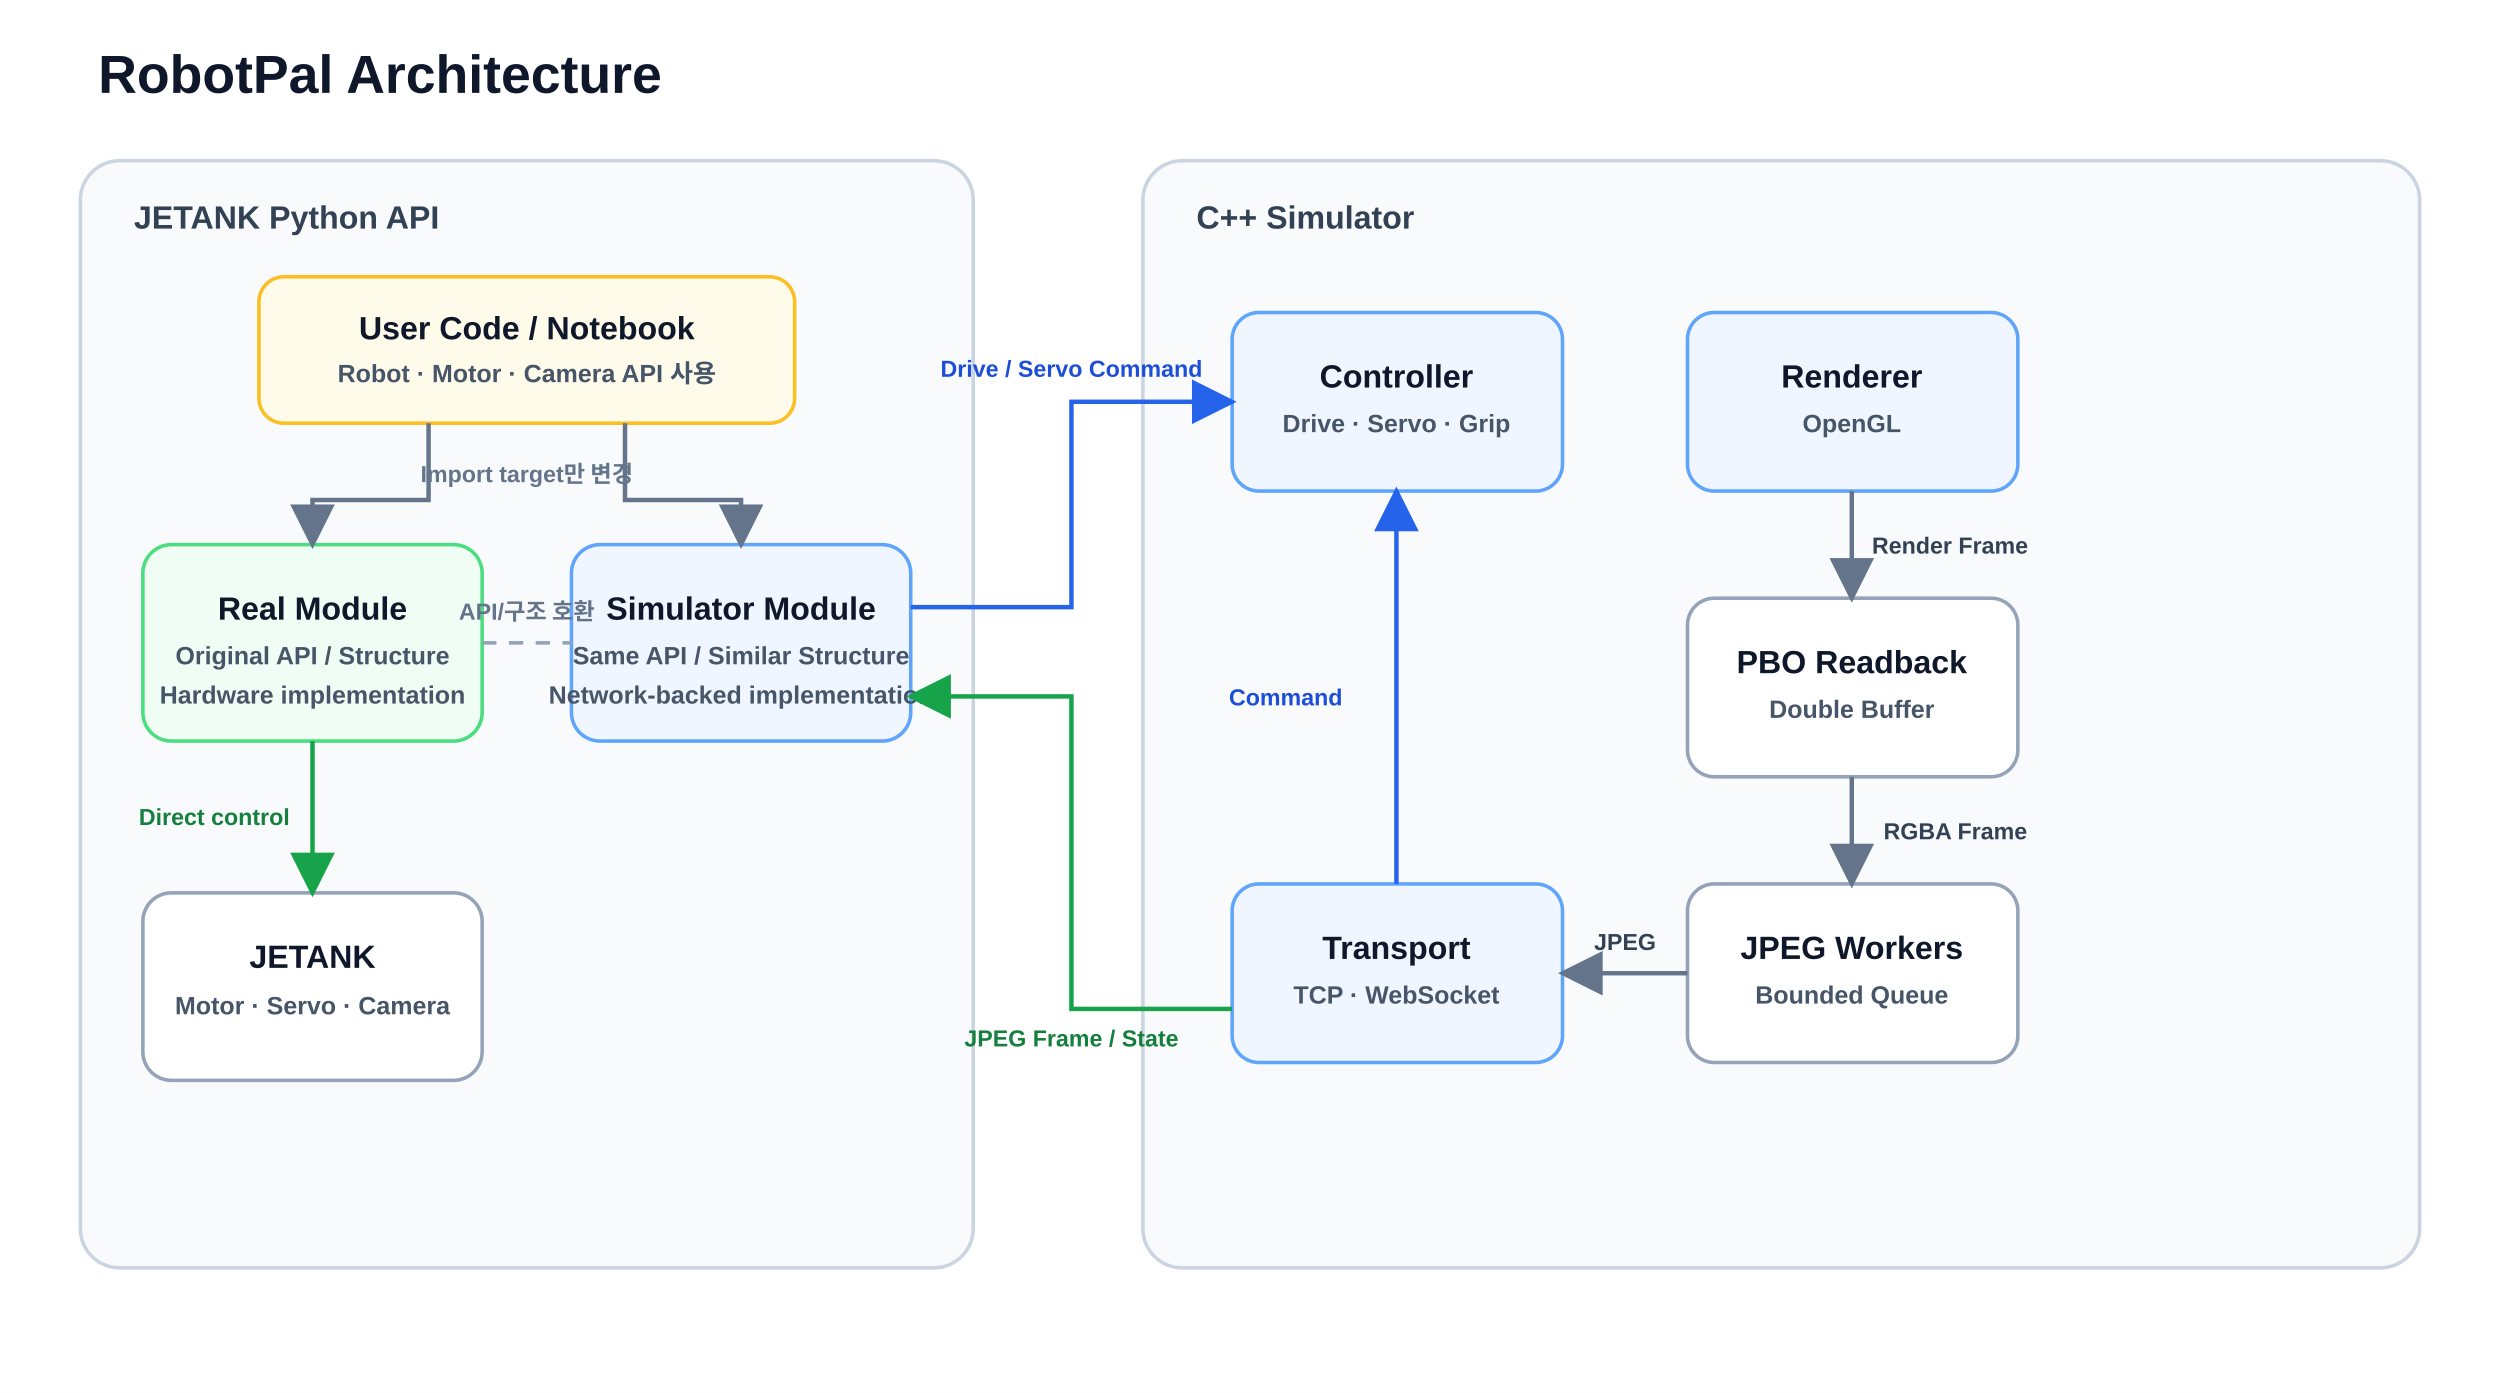
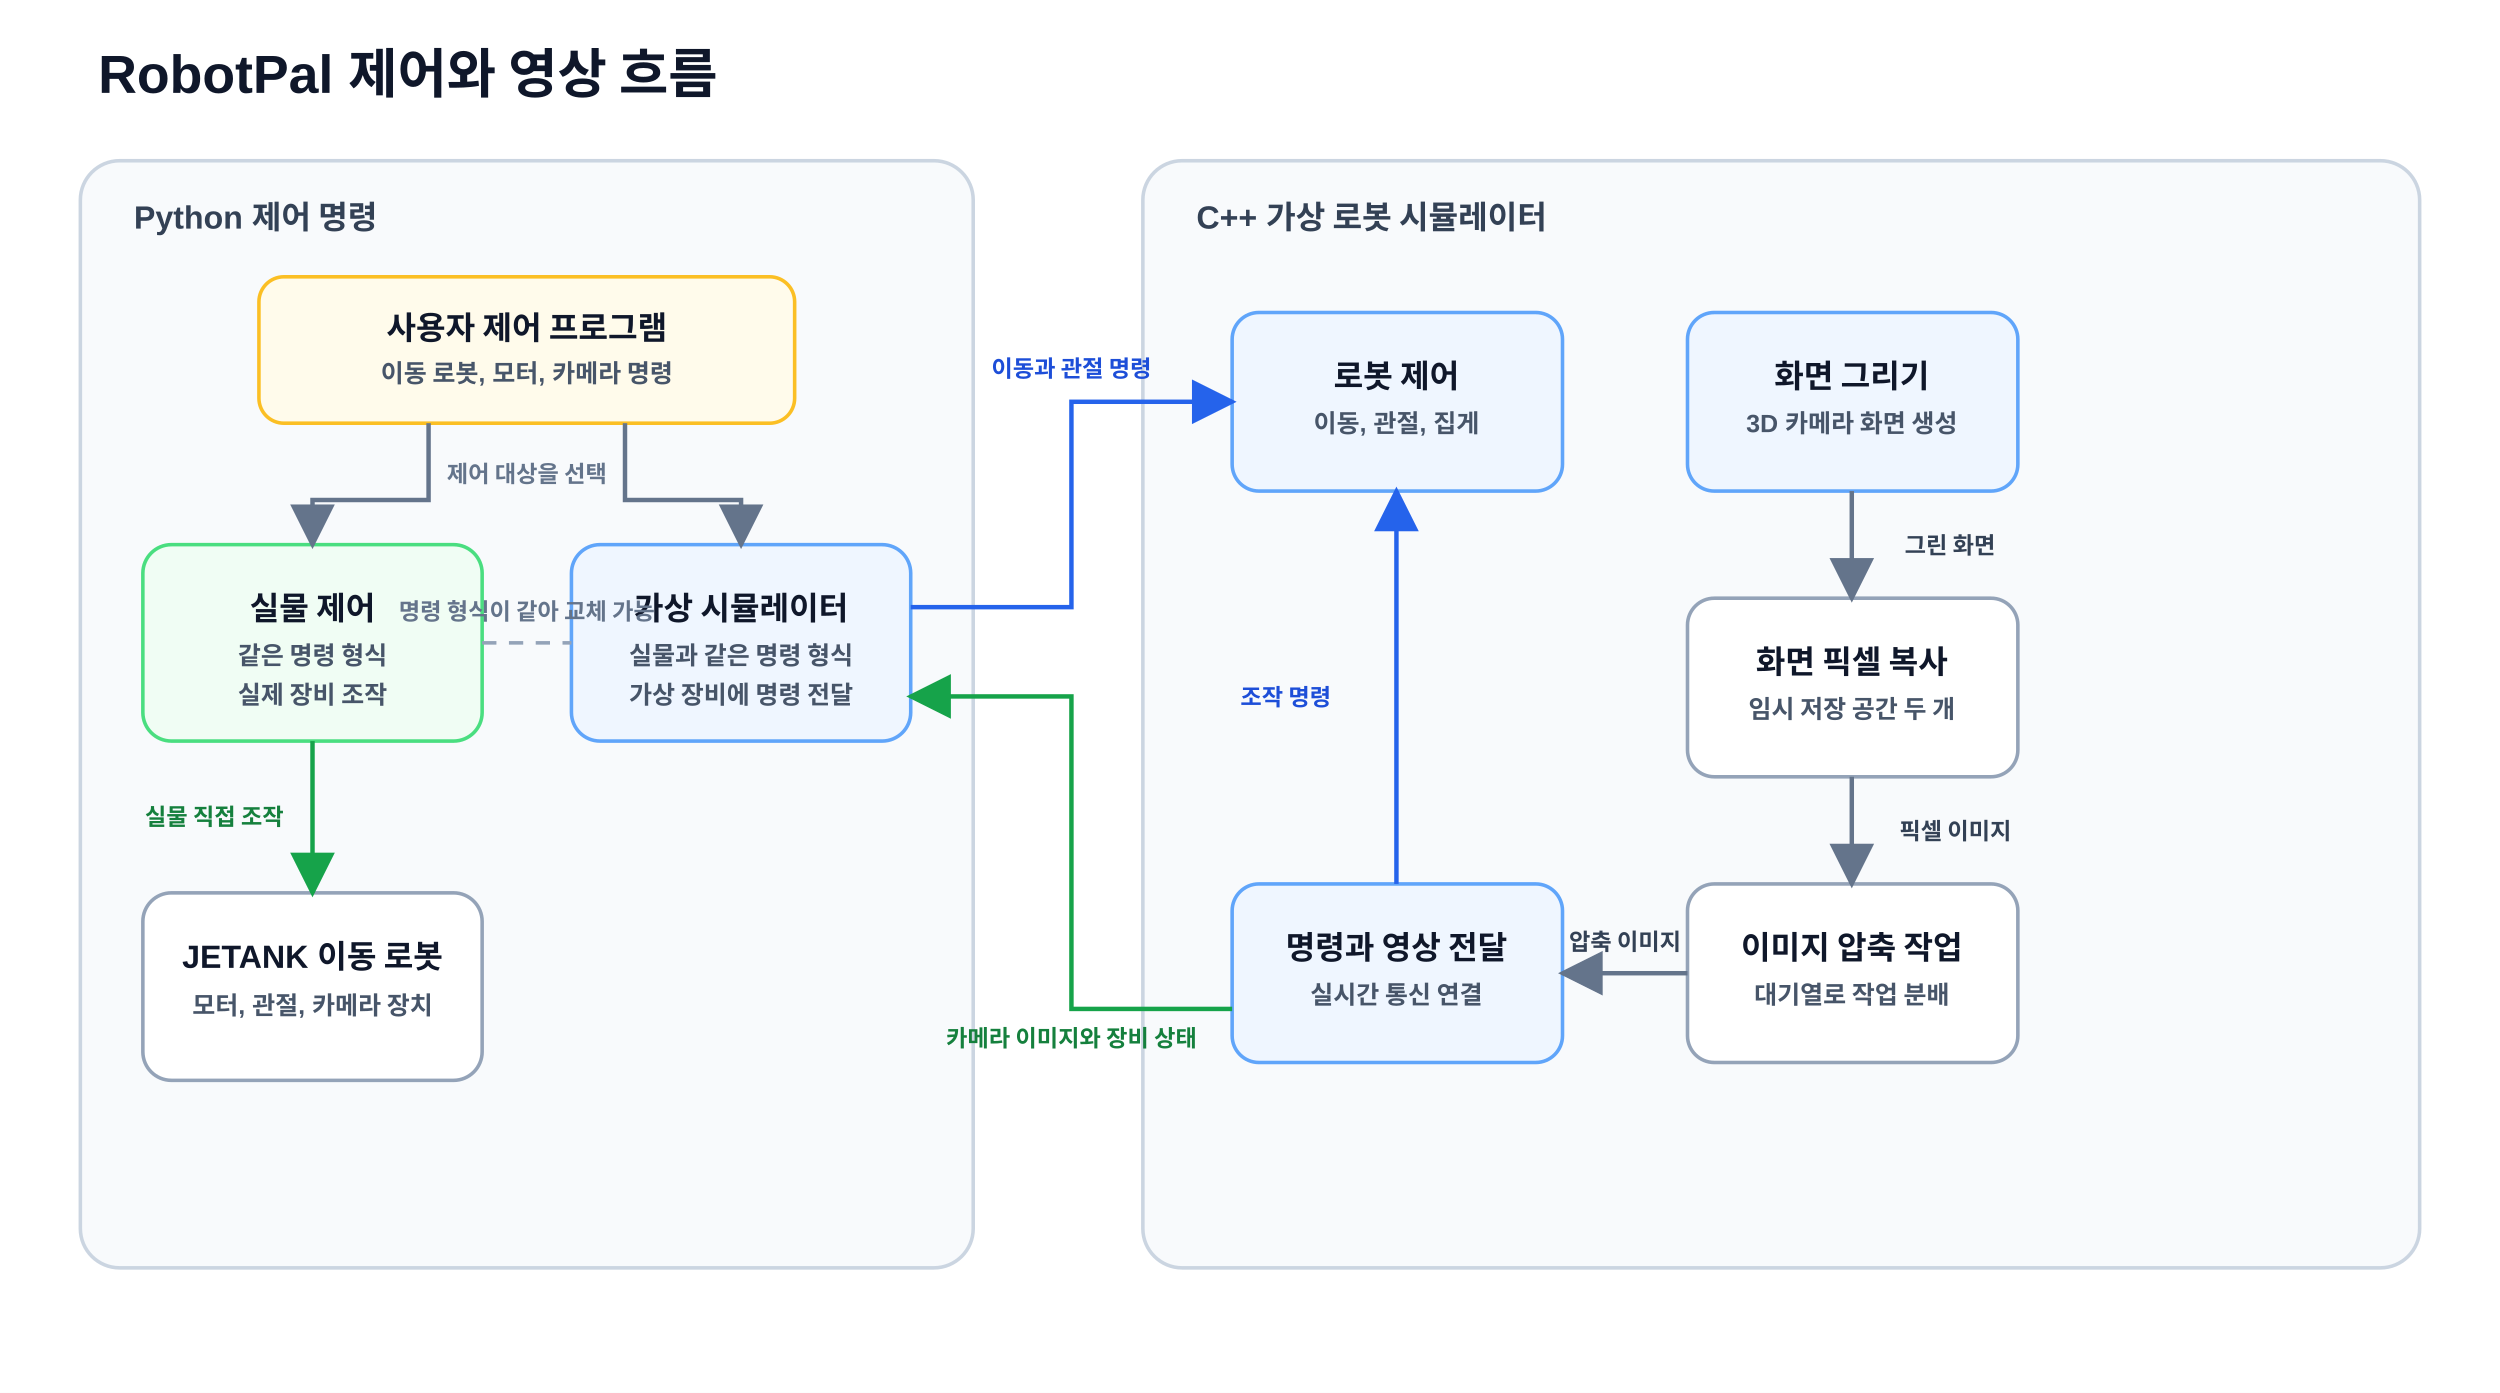
- <svg xmlns="http://www.w3.org/2000/svg" width="1400" height="780" viewBox="0 0 1400 780" role="img" aria-label="RobotPal Architecture">
+ <svg xmlns="http://www.w3.org/2000/svg" width="1400" height="780" viewBox="0 0 1400 780" role="img" aria-label="실물 로봇과 가상 시뮬레이터가 같은 Python 제어 명령을 쓰는 구조">
  <defs>
    <marker id="arrow" markerWidth="10" markerHeight="10" refX="9" refY="5" orient="auto">
      <path d="M0 0L10 5L0 10Z" fill="#64748b" />
    </marker>
    <marker id="arrowBlue" markerWidth="10" markerHeight="10" refX="9" refY="5" orient="auto">
      <path d="M0 0L10 5L0 10Z" fill="#2563eb" />
    </marker>
    <marker id="arrowGreen" markerWidth="10" markerHeight="10" refX="9" refY="5" orient="auto">
      <path d="M0 0L10 5L0 10Z" fill="#16a34a" />
    </marker>
    <style>
      .zone{fill:#f8fafc;stroke:#cbd5e1;stroke-width:2}.node{fill:#fff;stroke:#94a3b8;stroke-width:2}.blue{fill:#eff6ff;stroke:#60a5fa;stroke-width:2}.green{fill:#f0fdf4;stroke:#4ade80;stroke-width:2}.amber{fill:#fffbeb;stroke:#fbbf24;stroke-width:2}
      .title{font:700 30px Arial,'Noto Sans KR',sans-serif;fill:#0f172a}.zoneTitle{font:700 18px Arial,'Noto Sans KR',sans-serif;fill:#334155}.label{font:700 18px Arial,'Noto Sans KR',sans-serif;fill:#0f172a;text-anchor:middle}.small{font:600 14px Arial,'Noto Sans KR',sans-serif;fill:#475569;text-anchor:middle}.note{font:600 13px Arial,'Noto Sans KR',sans-serif;fill:#64748b;text-anchor:middle}
      .flow{fill:none;stroke:#64748b;stroke-width:2.5;marker-end:url(#arrow)}.flowBlue{fill:none;stroke:#2563eb;stroke-width:2.5;marker-end:url(#arrowBlue)}.flowGreen{fill:none;stroke:#16a34a;stroke-width:2.5;marker-end:url(#arrowGreen)}.dash{fill:none;stroke:#94a3b8;stroke-width:2;stroke-dasharray:8 7}.flowLabel{font:700 13px Arial,'Noto Sans KR',sans-serif;fill:#334155;text-anchor:middle}.flowLabelBlue{font:700 13px Arial,'Noto Sans KR',sans-serif;fill:#1d4ed8;text-anchor:middle}.flowLabelGreen{font:700 13px Arial,'Noto Sans KR',sans-serif;fill:#15803d;text-anchor:middle}
    </style>
  </defs>
  <rect width="1400" height="780" fill="#fff" />
-   <text class="title" x="55" y="52">RobotPal Architecture</text>
+   <text class="title" x="55" y="52">RobotPal 제어와 영상 흐름</text>
  <rect class="zone" x="45" y="90" width="500" height="620" rx="22" />
-   <text class="zoneTitle" x="75" y="128">JETANK Python API</text>
+   <text class="zoneTitle" x="75" y="128">Python 제어 명령</text>
  <rect class="amber" x="145" y="155" width="300" height="82" rx="14" />
-   <text class="label" x="295" y="190">User Code / Notebook</text>
-   <text class="small" x="295" y="214">Robot · Motor · Camera API 사용</text>
+   <text class="label" x="295" y="190">사용자 제어 프로그램</text>
+   <text class="small" x="295" y="214">이동 로봇, 모터, 카메라 명령</text>
  <rect class="green" x="80" y="305" width="190" height="110" rx="16" />
-   <text class="label" x="175" y="347">Real Module</text>
-   <text class="small" x="175" y="372">Original API / Structure</text>
-   <text class="small" x="175" y="394">Hardware implementation</text>
+   <text class="label" x="175" y="347">실물 제어</text>
+   <text class="small" x="175" y="372">같은 명령 형식</text>
+   <text class="small" x="175" y="394">실제 장비 조작</text>
  <rect class="blue" x="320" y="305" width="190" height="110" rx="16" />
-   <text class="label" x="415" y="347">Simulator Module</text>
-   <text class="small" x="415" y="372">Same API / Similar Structure</text>
-   <text class="small" x="415" y="394">Network-backed implementation</text>
+   <text class="label" x="415" y="347">가상 시뮬레이터</text>
+   <text class="small" x="415" y="372">실물과 같은 명령 형식</text>
+   <text class="small" x="415" y="394">가상 장비에 명령 전달</text>
  <path class="flow" d="M240 237V280H175V305" />
  <path class="flow" d="M350 237V280H415V305" />
-   <text class="note" x="295" y="270">Import target만 변경</text>
+   <text class="note" x="295" y="270">제어 대상을 선택</text>
  <path class="dash" d="M270 360H320" />
-   <text class="note" x="295" y="347">API/구조 호환</text>
+   <text class="note" x="295" y="347">명령 형식이 같아 교체 가능</text>
  <rect class="node" x="80" y="500" width="190" height="105" rx="16" />
-   <text class="label" x="175" y="542">JETANK</text>
-   <text class="small" x="175" y="568">Motor · Servo · Camera</text>
+   <text class="label" x="175" y="542">JETANK 이동 로봇</text>
+   <text class="small" x="175" y="568">모터, 관절, 카메라 장치</text>
  <path class="flowGreen" d="M175 415V500" />
-   <text class="flowLabelGreen" x="120" y="462">Direct control</text>
+   <text class="flowLabelGreen" x="120" y="462">실물 직접 조작</text>
  <rect class="zone" x="640" y="90" width="715" height="620" rx="22" />
-   <text class="zoneTitle" x="670" y="128">C++ Simulator</text>
+   <text class="zoneTitle" x="670" y="128">C++ 가상 로봇 시뮬레이터</text>
  <rect class="blue" x="690" y="175" width="185" height="100" rx="15" />
-   <text class="label" x="782" y="217">Controller</text>
-   <text class="small" x="782" y="242">Drive · Servo · Grip</text>
+   <text class="label" x="782" y="217">로봇 제어</text>
+   <text class="small" x="782" y="242">이동, 관절, 집게</text>
  <rect class="blue" x="945" y="175" width="185" height="100" rx="15" />
-   <text class="label" x="1037" y="217">Renderer</text>
-   <text class="small" x="1037" y="242">OpenGL</text>
+   <text class="label" x="1037" y="217">화면 그리기</text>
+   <text class="small" x="1037" y="242">3D 카메라 화면 생성</text>
  <rect class="node" x="945" y="335" width="185" height="100" rx="15" />
-   <text class="label" x="1037" y="377">PBO Readback</text>
-   <text class="small" x="1037" y="402">Double Buffer</text>
+   <text class="label" x="1037" y="377">화면 픽셀 복사</text>
+   <text class="small" x="1037" y="402">임시 저장 공간 두 개</text>
  <rect class="node" x="945" y="495" width="185" height="100" rx="15" />
-   <text class="label" x="1037" y="537">JPEG Workers</text>
-   <text class="small" x="1037" y="562">Bounded Queue</text>
+   <text class="label" x="1037" y="537">이미지 압축 작업</text>
+   <text class="small" x="1037" y="562">대기열로 작업 분배</text>
  <rect class="blue" x="690" y="495" width="185" height="100" rx="15" />
-   <text class="label" x="782" y="537">Transport</text>
-   <text class="small" x="782" y="562">TCP · WebSocket</text>
+   <text class="label" x="782" y="537">명령과 영상 전달</text>
+   <text class="small" x="782" y="562">실시간 통신 연결</text>
  <path class="flow" d="M1037 275V335" />
-   <text class="flowLabel" x="1092" y="310">Render Frame</text>
+   <text class="flowLabel" x="1092" y="310">그린 화면</text>
  <path class="flow" d="M1037 435V495" />
-   <text class="flowLabel" x="1095" y="470">RGBA Frame</text>
+   <text class="flowLabel" x="1095" y="470">픽셀 이미지</text>
  <path class="flow" d="M945 545H875" />
-   <text class="flowLabel" x="910" y="532">JPEG</text>
+   <text class="flowLabel" x="910" y="532">압축 이미지</text>
  <path class="flowBlue" d="M782 495V275" />
-   <text class="flowLabelBlue" x="720" y="395">Command</text>
+   <text class="flowLabelBlue" x="720" y="395">조작 명령</text>
  <path class="flowBlue" d="M510 340H600V225H690" />
-   <text class="flowLabelBlue" x="600" y="211">Drive / Servo Command</text>
+   <text class="flowLabelBlue" x="600" y="211">이동과 관절 명령</text>
  <path class="flowGreen" d="M690 565H600V390H510" />
-   <text class="flowLabelGreen" x="600" y="586">JPEG Frame / State</text>
+   <text class="flowLabelGreen" x="600" y="586">카메라 이미지와 장비 상태</text>
</svg>
